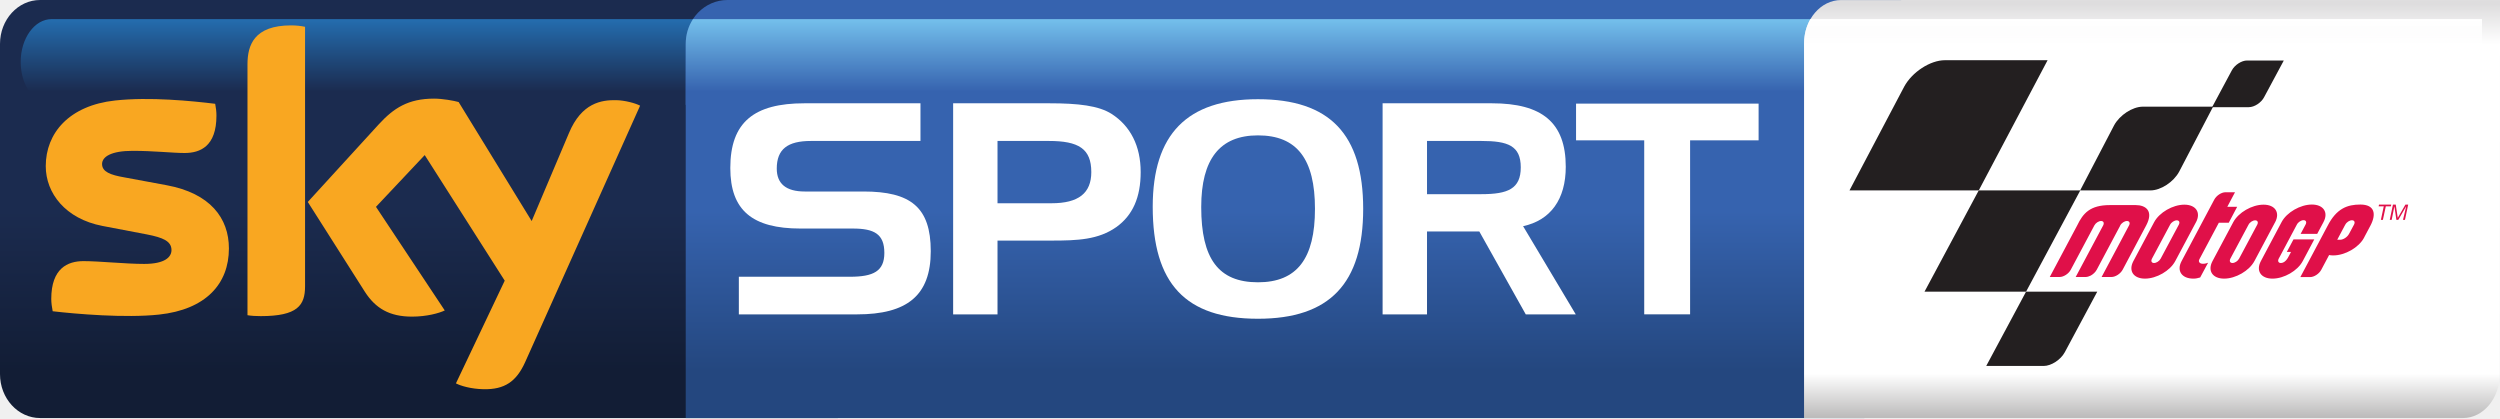
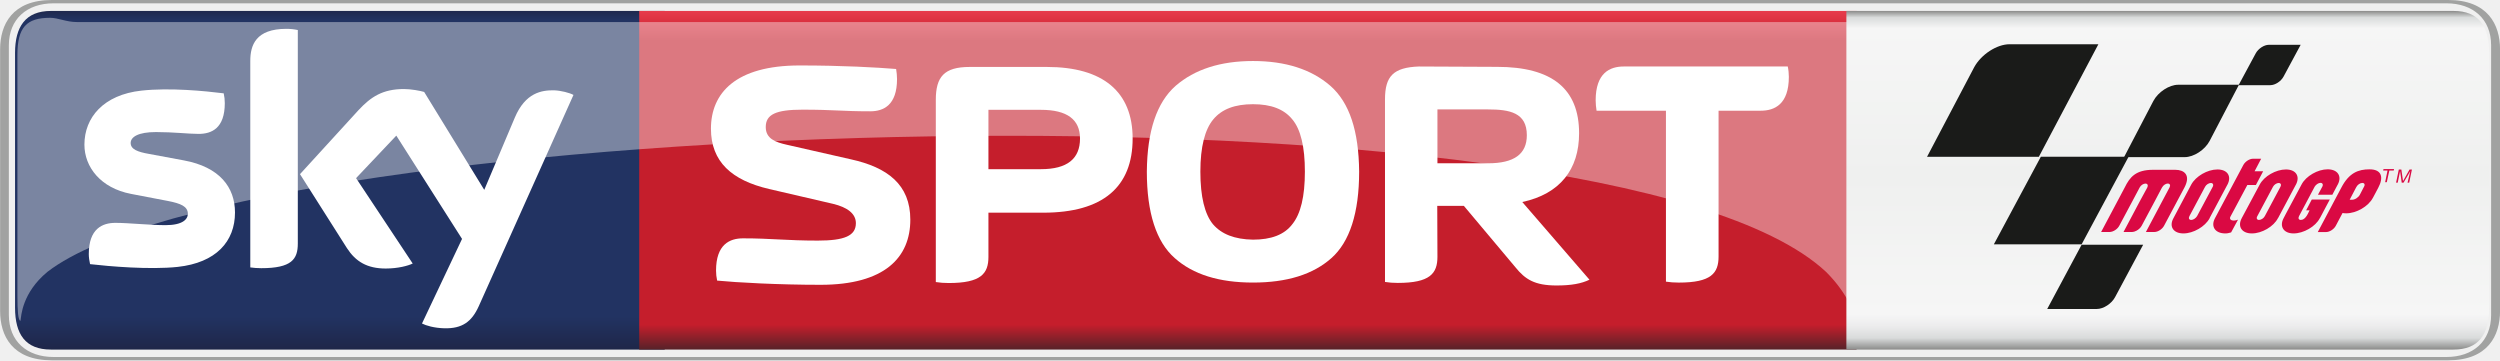
- <svg xmlns="http://www.w3.org/2000/svg" height="28.315mm" width="169.33mm" version="1.1" viewBox="0 0 600 100.33">
+ <svg xmlns="http://www.w3.org/2000/svg" height="86.479" width="600" version="1.1" viewBox="0 0 158.75 22.881">
  <defs>
-     <linearGradient id="a" gradientUnits="userSpaceOnUse" gradientTransform="matrix(0 -98.864 90.642 0 545.86 563.13)" x1="0" x2="1" y1="0" y2="0">
-       <stop stop-color="#bdbcbc" offset="0" />
-       <stop stop-color="#fff" offset=".104" />
-       <stop stop-color="#fff" offset=".515" />
-       <stop stop-color="#fff" offset=".903" />
-       <stop stop-color="#deddde" offset="1" />
+     <linearGradient id="a" gradientUnits="userSpaceOnUse" gradientTransform="matrix(0 18.618 18.618 0 281.04 -5.0358)" x1="0" x2="1" y1="0" y2="0">
+       <stop stop-color="#878786" offset="0" />
+       <stop stop-color="#d9dbdb" offset=".02" />
+       <stop stop-color="#f6f6f6" offset=".052" />
+       <stop stop-color="#eff0ef" offset=".488" />
+       <stop stop-color="#f6f6f6" offset=".895" />
+       <stop stop-color="#ececed" offset=".929" />
+       <stop stop-color="#d9dbdb" offset=".964" />
+       <stop stop-color="#878786" offset="1" />
    </linearGradient>
-     <linearGradient id="b" gradientUnits="userSpaceOnUse" gradientTransform="matrix(0 20.575 -20.575 0 329.27 467.77)" x1="0" x2="1" y1="0" y2="0">
-       <stop stop-color="#74c0ec" offset="0" />
-       <stop stop-color="#3663af" offset=".844" />
-       <stop stop-color="#3663af" offset="1" />
+     <linearGradient id="c" gradientUnits="userSpaceOnUse" gradientTransform="matrix(0 -18.618 -18.618 0 219.79 13.562)" x1="0" x2="1" y1="0" y2="0">
+       <stop stop-color="#562228" offset="0" />
+       <stop stop-color="#c51e2c" offset=".074" />
+       <stop stop-color="#c51e2c" offset=".911" />
+       <stop stop-color="#e83c4c" offset="1" />
    </linearGradient>
-     <linearGradient id="c" gradientUnits="userSpaceOnUse" gradientTransform="matrix(0 -100.33 100.33 0 339.8 563.52)" x1="0" x2="1" y1="0" y2="0">
-       <stop stop-color="#24477f" offset="0" />
-       <stop stop-color="#24477f" offset=".112" />
-       <stop stop-color="#3663af" offset=".495" />
-       <stop stop-color="#3663af" offset="1" />
-     </linearGradient>
-     <linearGradient id="d" gradientUnits="userSpaceOnUse" gradientTransform="matrix(0 20.575 -20.575 0 120.6 467.77)" x1="0" x2="1" y1="0" y2="0">
-       <stop stop-color="#246daf" offset="0" />
-       <stop stop-color="#1b2b4f" offset=".844" />
-       <stop stop-color="#1b2b4f" offset="1" />
-     </linearGradient>
-     <linearGradient id="e" gradientUnits="userSpaceOnUse" gradientTransform="matrix(0 -100.33 100.33 0 134.71 563.52)" x1="0" x2="1" y1="0" y2="0">
-       <stop stop-color="#121d35" offset="0" />
-       <stop stop-color="#121d35" offset=".112" />
-       <stop stop-color="#1b2b4f" offset=".495" />
-       <stop stop-color="#1b2b4f" offset="1" />
-     </linearGradient>
-     <linearGradient id="f" gradientUnits="userSpaceOnUse" gradientTransform="matrix(0 20.594 -18.866 0 530.2 467.77)" x1="0" x2="1" y1="0" y2="0">
-       <stop stop-color="#fff" offset="0" />
-       <stop stop-opacity="0" stop-color="#fff" offset=".844" />
-       <stop stop-opacity="0" stop-color="#fff" offset="1" />
+     <linearGradient id="b" gradientUnits="userSpaceOnUse" gradientTransform="matrix(0 18.93 -18.93 0 170.06 -5.2043)" x1="0" x2="1" y1="0" y2="0">
+       <stop stop-color="#1e2546" offset="0" />
+       <stop stop-color="#223362" offset=".036" />
+       <stop stop-color="#223362" offset=".895" />
+       <stop stop-color="#1e2546" offset="1" />
    </linearGradient>
  </defs>
-   <g transform="translate(-29.377 -463.19)">
-     <path d="m39.004 463.19c-5.32 0-9.627 4.72-9.627 10.54v79.25c0 5.82 4.307 10.54 9.627 10.54h191.43c5.31 0 9.62-4.72 9.62-10.54v-79.25c0-5.82-4.31-10.54-9.62-10.54h-191.43z" fill="url(#e)" />
-     <path d="m41.764 467.78c-4.095 0-7.422 4.6-7.422 10.28s3.327 10.29 7.422 10.29h157.67c4.11 0 7.44-4.61 7.44-10.29 0 0-3.33-10.28-7.44-10.28h-157.67z" fill="url(#d)" />
-     <path d="m84.316 522.82c0 8.49-5.526 14.66-16.775 15.87-8.141 0.87-19.911-0.15-25.519-0.8-0.185-0.91-0.342-2.04-0.342-2.95 0-7.39 3.978-9.08 7.723-9.08 3.903 0 10.038 0.67 14.577 0.67 5.04 0 6.553-1.69 6.553-3.32 0-2.13-2.006-3-5.902-3.76l-10.682-2.04c-8.86-1.71-13.591-7.84-13.591-14.35 0-7.92 5.601-14.54 16.618-15.75 8.333-0.91 18.48 0.11 24.047 0.79 0.184 0.95 0.301 1.86 0.301 2.84 0 7.38-3.896 8.97-7.648 8.97-2.883 0-7.347-0.52-12.455-0.52-5.19 0-7.347 1.43-7.347 3.17 0 1.87 2.041 2.62 5.3 3.19l10.188 1.89c10.449 1.93 14.954 7.88 14.954 15.18m18.274 9.09c0 4.55-1.78 7.15-10.64 7.15-1.17 0-2.197-0.06-3.177-0.22v-60.21c0-4.57 1.548-9.35 10.483-9.35 1.144 0 2.274 0.12 3.334 0.34v62.29zm36.21 23.29c1.18 0.61 3.57 1.32 6.56 1.4 5.15 0.12 7.95-1.86 10.04-6.47l27.6-61.58c-1.13-0.6-3.67-1.28-5.72-1.32-3.56-0.07-8.33 0.64-11.36 7.91l-8.94 21.1-17.53-28.56c-1.13-0.33-3.9-0.82-5.9-0.82-6.21 0-9.67 2.26-13.26 6.16l-17.04 18.64 13.71 21.58c2.54 3.93 5.87 5.94 11.29 5.94 3.55 0 6.51-0.83 7.87-1.48l-16.51-24.87 11.7-12.42 19.2 30.14-11.71 24.65z" fill="#f9a721" />
-     <path d="m204 463.19c-5.56 0-10.05 4.64-10.05 10.54v89.79h282.81c5.56 0 8.89-4.72 8.89-10.54v-89.79h-281.65z" fill="url(#c)" />
-     <path d="m195.69 467.78c-1.1 1.68-1.74 3.72-1.74 5.95v14.62h279.22v-20.57h-277.48z" fill="url(#b)" />
-     <g fill="#fff">
-       <path d="m223.98 497.02c-5.57 0-8.18 1.97-8.18 6.63 0 3.66 2.26 5.5 6.7 5.5h14.11c11.29 0 16.15 3.74 16.15 14.32 0 10.66-5.71 15.17-17.7 15.17h-28.36v-9.03h26.67c5.64 0 8.25-1.34 8.25-5.72 0-4.51-2.41-5.85-7.55-5.85h-12.56c-11.57 0-16.86-4.37-16.86-14.53 0-11.01 5.72-15.53 17.78-15.53h27.86v9.04h-26.31z" />
-       <path d="m268.78 497.02v14.95h12.98c6.43 0 9.53-2.4 9.53-7.48 0-5.64-3.1-7.47-10.16-7.47h-12.35zm12.48-9.04c6.93 0 11.79 0.57 14.89 2.54 4.52 2.9 6.99 7.69 6.99 13.97 0 6.07-1.91 10.38-5.85 13.2-4.31 3.03-9.25 3.24-15.6 3.24h-12.91v17.71h-10.65v-50.66h23.13z" />
-       <path d="m317.67 512.89c0 12.34 4.1 18.05 13.62 18.05 9.38 0 13.68-5.71 13.68-17.63s-4.3-17.63-13.68-17.63c-9.17 0-13.62 5.71-13.62 17.21m13.62-25.89c17.21 0 25.25 8.39 25.25 26.31s-8.04 26.38-25.25 26.38c-17.43 0-25.26-8.46-25.26-26.87 0-17.43 8.25-25.82 25.26-25.82" />
-       <path d="m371.86 497.02v12.77h13.05c6.35 0 9.45-1.28 9.45-6.43 0-5.21-3.1-6.34-9.45-6.34h-13.05zm15.59-9.04c11.99 0 17.71 4.59 17.71 15.25 0 7.82-3.67 12.83-10.24 14.24l12.64 21.17h-12l-11.15-19.9h-12.55v19.9h-10.66v-50.66h26.25z" />
-       <path d="m407.63 496.87v-8.81h43.81v8.81h-16.44v41.76h-11.01v-41.76h-16.36z" />
+   <g transform="matrix(1.1562 0 0 1.1562 -174.88 6.5175)">
+     <path d="m154.05-5.036c-1.4 0-1.97 0.871-1.97 2.304v13.991c0 1.461 0.57 2.303 1.97 2.303h33.71v-18.598z" stroke-width="2.809" fill="url(#b)" />
+     <path stroke-width="10.618" fill="#a1a2a1" d="m154.1-5.637c-2.18 0-2.84 1.354-2.84 2.708v14.373c0 1.354 0.66 2.708 2.84 2.708h131.61c2.18 0 2.85-1.354 2.85-2.708v-14.373c0-1.354-0.67-2.708-2.85-2.708h-0.59zm0.1 0.182h131.41c1.47 0 2.46 0.866 2.46 2.307v14.811c0 1.441-0.99 2.307-2.46 2.307h-131.41c-1.47 0-2.46-0.866-2.46-2.307v-14.811c0-1.441 0.99-2.307 2.46-2.307z" />
+     <path d="m186.36 13.562h66.86v-18.598h-66.86z" stroke-width="2.809" fill="url(#c)" />
+     <g stroke-width="2.809" fill="#fff">
+       <path d="m164.16 6.033c0 1.593-1.04 2.759-3.15 2.989-1.54 0.163-3.76-0.031-4.81-0.152-0.04-0.171-0.07-0.385-0.07-0.553 0-1.396 0.75-1.714 1.46-1.714 0.73 0 1.89 0.126 2.75 0.126 0.94 0 1.23-0.32 1.23-0.624 0-0.402-0.38-0.568-1.11-0.708l-2.01-0.385c-1.67-0.32-2.56-1.478-2.56-2.705 0-1.489 1.05-2.739 3.13-2.967 1.57-0.171 3.48 0.02 4.52 0.149 0.04 0.18 0.06 0.351 0.06 0.537 0 1.391-0.73 1.691-1.44 1.691-0.54 0-1.38-0.101-2.34-0.101-0.98 0-1.39 0.27-1.39 0.601 0 0.345 0.39 0.492 1 0.598l1.92 0.357c1.97 0.362 2.81 1.483 2.81 2.86m3.45 1.711c0 0.857-0.34 1.349-2.01 1.349-0.22 0-0.41-0.017-0.6-0.042v-11.342c0-0.862 0.3-1.761 1.98-1.761 0.22 0 0.43 0.022 0.63 0.065zm6.82 4.388c0.22 0.113 0.67 0.248 1.23 0.262 0.97 0.022 1.5-0.349 1.89-1.217l5.2-11.6c-0.21-0.115-0.69-0.241-1.07-0.253-0.67-0.011-1.57 0.126-2.15 1.495l-1.68 3.972-3.3-5.377c-0.21-0.065-0.73-0.16-1.11-0.16-1.17 0-1.82 0.43-2.5 1.163l-3.21 3.512 2.58 4.065c0.48 0.739 1.11 1.118 2.13 1.118 0.67 0 1.23-0.152 1.48-0.275l-3.11-4.689 2.21-2.335 3.61 5.672z" />
+       <path d="m201.25 6.426c0-1.93-1.26-2.871-3.26-3.312l-3.51-0.798c-0.64-0.141-1.17-0.337-1.17-0.975 0-0.691 0.55-0.955 2.02-0.955 1.74 0 2.15 0.09 3.72 0.09 0.73 0 1.47-0.337 1.47-1.773 0-0.177-0.02-0.371-0.05-0.551-1.06-0.087-2.96-0.194-5.3-0.194-3.52 0-4.87 1.523-4.87 3.472 0 1.823 1.15 2.835 3.19 3.312l3.51 0.815c0.81 0.194 1.26 0.551 1.26 1.062 0 0.691-0.62 0.958-2.09 0.958-1.74 0-2.54-0.124-4.11-0.124-0.73 0-1.48 0.334-1.48 1.77 0 0.177 0.02 0.371 0.06 0.551 1.06 0.104 3.35 0.231 5.68 0.231 3.53 0 4.93-1.506 4.93-3.579" />
+       <path d="m230.19 5.668h1.46l2.84 3.382c0.53 0.655 1.05 0.992 2.25 0.992 0.82 0 1.37-0.104 1.81-0.317l-3.69-4.267c2.07-0.444 3.12-1.792 3.12-3.776 0-2.444-1.49-3.647-4.5-3.647l-4.3-0.02c-1.4 0.053-1.86 0.531-1.86 1.806v10.027c0.21 0.036 0.46 0.053 0.7 0.053 1.77 0 2.18-0.514 2.18-1.436zm0.01-2.337v-2.958h2.78c1.19-0 2.13 0.177 2.13 1.416 0 1.045-0.71 1.542-2.13 1.542z" />
+       <path d="m202.65 9.854c0.22 0.036 0.46 0.053 0.71 0.053 1.77 0 2.18-0.514 2.18-1.436v-2.427h3.01c3.28 0 4.91-1.416 4.91-4.074 0-2.568-1.63-3.93-4.71-3.93h-4.24c-1.41 0-1.86 0.548-1.86 1.806zm2.89-6.2v-3.259h2.89c1.43-0 2.14 0.531 2.14 1.576 0 1.118-0.71 1.683-2.14 1.683z" />
+       <path d="m220.07 9.882c1.86 0 3.3-0.444 4.31-1.346 1-0.888 1.52-2.481 1.52-4.748-0.02-2.231-0.53-3.79-1.58-4.711-1.04-0.905-2.46-1.363-4.25-1.363s-3.2 0.458-4.25 1.363c-1.04 0.921-1.56 2.481-1.58 4.711 0 2.267 0.52 3.86 1.53 4.748 1.01 0.902 2.44 1.346 4.3 1.346m2.85-6.094c0 1.365-0.23 2.321-0.69 2.888-0.44 0.584-1.17 0.849-2.16 0.849-1.01-0.017-1.73-0.301-2.2-0.849-0.45-0.551-0.69-1.506-0.69-2.888 0-1.363 0.25-2.321 0.71-2.868 0.47-0.567 1.19-0.834 2.18-0.834 0.99-0 1.7 0.267 2.16 0.834 0.46 0.548 0.69 1.506 0.69 2.868" />
+       <path d="m245.64 0.443h2.32c0.76 0 1.54-0.354 1.54-1.86 0-0.177-0.02-0.391-0.06-0.568h-9.01c-0.76 0-1.54 0.354-1.54 1.86 0 0.177 0.02 0.391 0.05 0.568h3.81v9.389c0.21 0.034 0.46 0.051 0.71 0.051 1.77 0 2.18-0.511 2.18-1.433z" />
+       <path opacity=".4" d="m251.54 9.292c1.26 1.25 1.6 2.43 1.65 2.689v-16.407h-97.71c-0.59-0-1.03-0.233-1.47-0.233-1.3 0-1.8 0.517-1.8 2.045v13.218c0 0.823 0.04 1.377 0.17 1.377 0.04-0.259 0.08-1.531 1.48-2.689 11.18-8.6 85.63-11.238 97.68 0" />
    </g>
-     <path d="m471.24 463.2c-4.87 0-8.89 4.64-8.89 10.46v89.86h158.14c4.88 0 8.82-4.72 8.82-10.53l0.07-89.79h-158.14z" fill="url(#a)" />
-     <path fill="url(#f)" d="m463.87 467.77c-0.96 1.67-1.52 3.68-1.52 5.86v14.73h162.71v-20.59h-161.19z" />
-     <path d="m600.34 512.3-0.09 0.41h1.23l-0.69 3.25h0.48l0.7-3.25h1.22l0.09-0.41h-2.94z" fill="#e01049" />
-     <path d="m606.67 512.3-1.81 3.15h-0.02l-0.48-3.15h-0.68l-0.76 3.65h0.46l0.64-3.19h0.02l0.47 3.19h0.46l1.86-3.19h0.02l-0.75 3.19h0.47l0.77-3.65h-0.67z" fill="#e01049" />
-     <g fill="#231f20" fill-rule="evenodd">
-       <path d="m486.37 484.01c1.89-3.52 6.26-6.37 9.78-6.37h24.65l-16.52 31.24h-31.02l13.11-24.87z" />
-       <path d="m536.75 493.29c1.33-2.48 4.43-4.5 6.91-4.5h16.86l-8.14 15.59c-1.33 2.49-4.42 4.51-6.91 4.51h-16.86l8.14-15.6z" />
-       <path d="m565.01 480.09c0.7-1.32 2.34-2.38 3.66-2.38h8.82l-4.73 8.81c-0.7 1.33-2.34 2.39-3.66 2.39h-8.82l4.73-8.82z" />
-       <path d="m504.28 508.88h24.37l-13.02 24.31h-24.37l13.02-24.31z" />
-       <path d="m515.63 533.19h17.09l-7.79 14.53c-0.98 1.82-3.26 3.3-5.08 3.3h-13.78l9.56-17.83z" />
+     <g stroke-width="2.809">
+       <path fill="url(#a)" d="m252.66-5.036v18.598h33.34c1.4 0 1.96-0.843 1.96-2.303v-13.991c0-1.461-0.56-2.304-1.96-2.304h-33.06z" />
+       <path d="m282.72 3.729h-0.24l-0.14 0.64h-0.09l0.13-0.64h-0.24l0.02-0.082h0.58z" fill="#da0943" />
+       <path d="m283 3.673h0.14l0.09 0.621h0.01l0.35-0.621h0.13l-0.15 0.722h-0.09l0.15-0.632-0.37 0.632h-0.1l-0.09-0.632-0.13 0.632h-0.09z" fill="#da0943" />
    </g>
-     <path d="m588.36 524.4-1.88 3.54c-0.52 0.97-1.72 1.75-2.68 1.75h-2.34l5.02-9.44 1.52-2.86c2.15-4.2 4.78-5.11 7.86-5.11 3.46 0 3.9 2.29 2.39 5.12l-0.11 0.2-1.31 2.47-0.08 0.17c-1.25 2.35-4.56 4.25-7.39 4.25-0.36 0-0.69-0.03-1-0.09m3.89-7.3-0.19 0.34-1.75 3.29h0.69c0.77 0 1.73-0.63 2.14-1.4l1.2-2.23c0.31-0.59 0.09-1.05-0.49-1.05s-1.29 0.46-1.6 1.05m-35.87-0.52-4.91 9.21-0.04 0.07c-1.23 2.32-4.48 4.2-7.26 4.2-2.77 0-4.02-1.88-2.79-4.19l4.99-9.36c1.23-2.32 4.48-4.2 7.25-4.2 2.78 0 4.03 1.88 2.8 4.21l-0.04 0.06zm-10.53 8.68c-0.31 0.59-0.09 1.05 0.49 1.05s1.29-0.46 1.6-1.05l4.35-8.14c0.31-0.59 0.09-1.05-0.49-1.05-0.57 0-1.29 0.46-1.6 1.05l-4.35 8.14zm29.52-8.68-4.9 9.21-0.04 0.07c-1.24 2.32-4.49 4.2-7.26 4.2-2.78 0-4.03-1.88-2.8-4.19l4.99-9.36c1.24-2.32 4.48-4.2 7.26-4.2s4.02 1.88 2.79 4.21l-0.04 0.06zm-10.7 8.68c-0.3 0.59-0.08 1.05 0.49 1.05 0.58 0 1.29-0.46 1.6-1.05l4.35-8.14c0.31-0.59 0.09-1.05-0.49-1.05s-1.3 0.46-1.6 1.05l-4.35 8.14zm22.31-8.71-1.47 2.76h-3.98l1.19-2.23c0.31-0.59 0.09-1.05-0.49-1.05-0.57 0-1.29 0.46-1.6 1.05l-4 7.52-0.36 0.66c-0.3 0.59-0.08 1.05 0.5 1.05 0.57 0 1.29-0.37 1.91-1.63l0.54-1.02h-1.01l1.6-3.01h4.99l-2.73 5.14-0.04 0.07c-1.23 2.32-4.48 4.2-7.26 4.2-2.77 0-4.02-1.88-2.79-4.19l0.67-1.27 4.32-8.13c1.23-2.32 4.49-4.19 7.26-4.19s4.03 1.88 2.79 4.19l-0.04 0.08zm-48.74 0.73-0.07 0.17-1.94 3.64-3.63 6.82c-0.31 0.58-0.85 1.09-1.45 1.42-0.41 0.21-0.85 0.34-1.25 0.34h-2.36l4.57-8.58 2.03-3.81c0.01-0.05 0.04-0.09 0.07-0.14 0.19-0.52-0.04-0.91-0.57-0.91-0.59 0-1.3 0.47-1.61 1.05l-2.03 3.81-3.63 6.82c-0.51 0.98-1.72 1.76-2.7 1.76h-2.35l6.59-12.39c1.4-2.9 3.07-4.87 7.84-4.87h6.21c2.38 0 4.35 1.39 2.51 4.87l-5.65 10.63c-0.52 0.98-1.73 1.76-2.7 1.76h-2.36l4.57-8.58 2.02-3.81c0.31-0.58 0.09-1.05-0.5-1.05-0.58 0-1.3 0.47-1.61 1.05m23.66-0.64-4.68 8.79c-0.3 0.58 0.08 0.99 0.66 1.05 0.42 0.04 0.86-0.01 1.44-0.24l-1.9 3.54c-0.65 0.18-1 0.28-1.64 0.28-2.77 0-4.07-1.87-2.83-4.19l7.86-14.79c0.52-0.96 1.71-1.75 2.68-1.75h2.29l-1.85 3.49h2.37l-2.02 3.82h-2.38z" fill="#e01049" />
+     <g fill-rule="evenodd" stroke-width="2.809" fill="#1a1b19">
+       <path d="m259.68-1.946c0.38-0.697 1.24-1.261 1.94-1.261h4.88l-3.27 6.181h-6.14z" />
+       <path d="m269.52-0.091c0.26-0.492 0.87-0.891 1.36-0.891h3.34l-1.61 3.085c-0.26 0.492-0.87 0.89-1.37 0.89h-3.33z" />
+       <path d="m275.14-2.704c0.14-0.261 0.46-0.472 0.72-0.472h1.75l-0.94 1.745c-0.14 0.261-0.46 0.472-0.73 0.472h-1.74z" />
+       <path d="m263.34 2.971h4.82l-2.58 4.81h-4.82z" />
+       <path d="m265.58 7.803h3.38l-1.54 2.874c-0.19 0.363-0.64 0.655-1 0.655h-2.73z" />
+     </g>
+     <path d="m279.91 6.061-0.37 0.7c-0.1 0.191-0.34 0.346-0.53 0.346h-0.46l0.99-1.868 0.3-0.565c0.43-0.832 0.95-1.011 1.55-1.011 0.69 0 0.78 0.455 0.48 1.014l-0.02 0.039-0.26 0.489-0.02 0.034c-0.25 0.464-0.9 0.84-1.46 0.84-0.07 0-0.14-0.006-0.2-0.017m0.77-1.447-0.04 0.07-0.34 0.649h0.13c0.16 0 0.35-0.124 0.43-0.275l0.23-0.444c0.07-0.112 0.02-0.205-0.09-0.205-0.12 0-0.26 0.093-0.32 0.205m-7.1-0.098-0.97 1.821v0.011c-0.25 0.461-0.89 0.834-1.44 0.834s-0.8-0.374-0.55-0.832l0.98-1.849c0.25-0.461 0.89-0.832 1.44-0.832s0.79 0.371 0.55 0.832zm-2.08 1.717c-0.06 0.115-0.02 0.208 0.1 0.208 0.11 0 0.25-0.093 0.32-0.208l0.86-1.613c0.06-0.115 0.01-0.208-0.1-0.208-0.12 0-0.26 0.093-0.32 0.208zm5.84-1.717-0.97 1.821-0.01 0.011c-0.24 0.461-0.88 0.834-1.43 0.834s-0.8-0.374-0.56-0.832l0.99-1.849c0.24-0.461 0.89-0.832 1.44-0.832s0.79 0.371 0.55 0.832zm-2.11 1.717c-0.07 0.115-0.02 0.208 0.09 0.208 0.12 0 0.26-0.093 0.32-0.208l0.86-1.613c0.06-0.115 0.02-0.208-0.1-0.208-0.11 0-0.25 0.093-0.31 0.208zm4.41-1.725-0.29 0.548h-0.79l0.24-0.444c0.06-0.115 0.01-0.208-0.1-0.208s-0.25 0.093-0.32 0.208l-0.79 1.489-0.07 0.132c-0.06 0.115-0.02 0.208 0.1 0.208 0.11 0 0.25-0.076 0.38-0.326l0.1-0.202h-0.19l0.31-0.593h0.99l-0.54 1.017-0.01 0.011c-0.24 0.461-0.89 0.834-1.44 0.834-0.54 0-0.79-0.374-0.55-0.832l0.13-0.25 0.86-1.607c0.24-0.461 0.89-0.832 1.43-0.832 0.55 0 0.8 0.371 0.56 0.832zm-9.64 0.146-0.02 0.031-0.38 0.722-0.72 1.349c-0.06 0.115-0.17 0.216-0.29 0.278-0.08 0.045-0.17 0.07-0.24 0.07h-0.47l0.9-1.697 0.41-0.753c0-0.011 0-0.02 0.01-0.031 0.04-0.101-0.01-0.18-0.11-0.18-0.12 0-0.26 0.096-0.32 0.211l-0.4 0.753-0.72 1.349c-0.1 0.194-0.34 0.348-0.54 0.348h-0.46l1.3-2.45c0.28-0.573 0.61-0.966 1.55-0.966h1.23c0.47 0 0.86 0.275 0.5 0.966l-1.12 2.101c-0.1 0.194-0.34 0.348-0.53 0.348h-0.47l0.9-1.697 0.4-0.753c0.06-0.115 0.02-0.211-0.1-0.211-0.11 0-0.25 0.096-0.31 0.211m4.68-0.129-0.93 1.742c-0.06 0.112 0.02 0.197 0.13 0.205 0.08 0.008 0.17 0 0.29-0.045l-0.38 0.7c-0.13 0.036-0.2 0.056-0.32 0.056-0.55 0-0.81-0.371-0.57-0.829l1.56-2.927c0.1-0.191 0.34-0.346 0.53-0.346h0.45l-0.36 0.688h0.47l-0.4 0.756z" stroke-width="2.809" fill="#da0943" />
  </g>
</svg>
